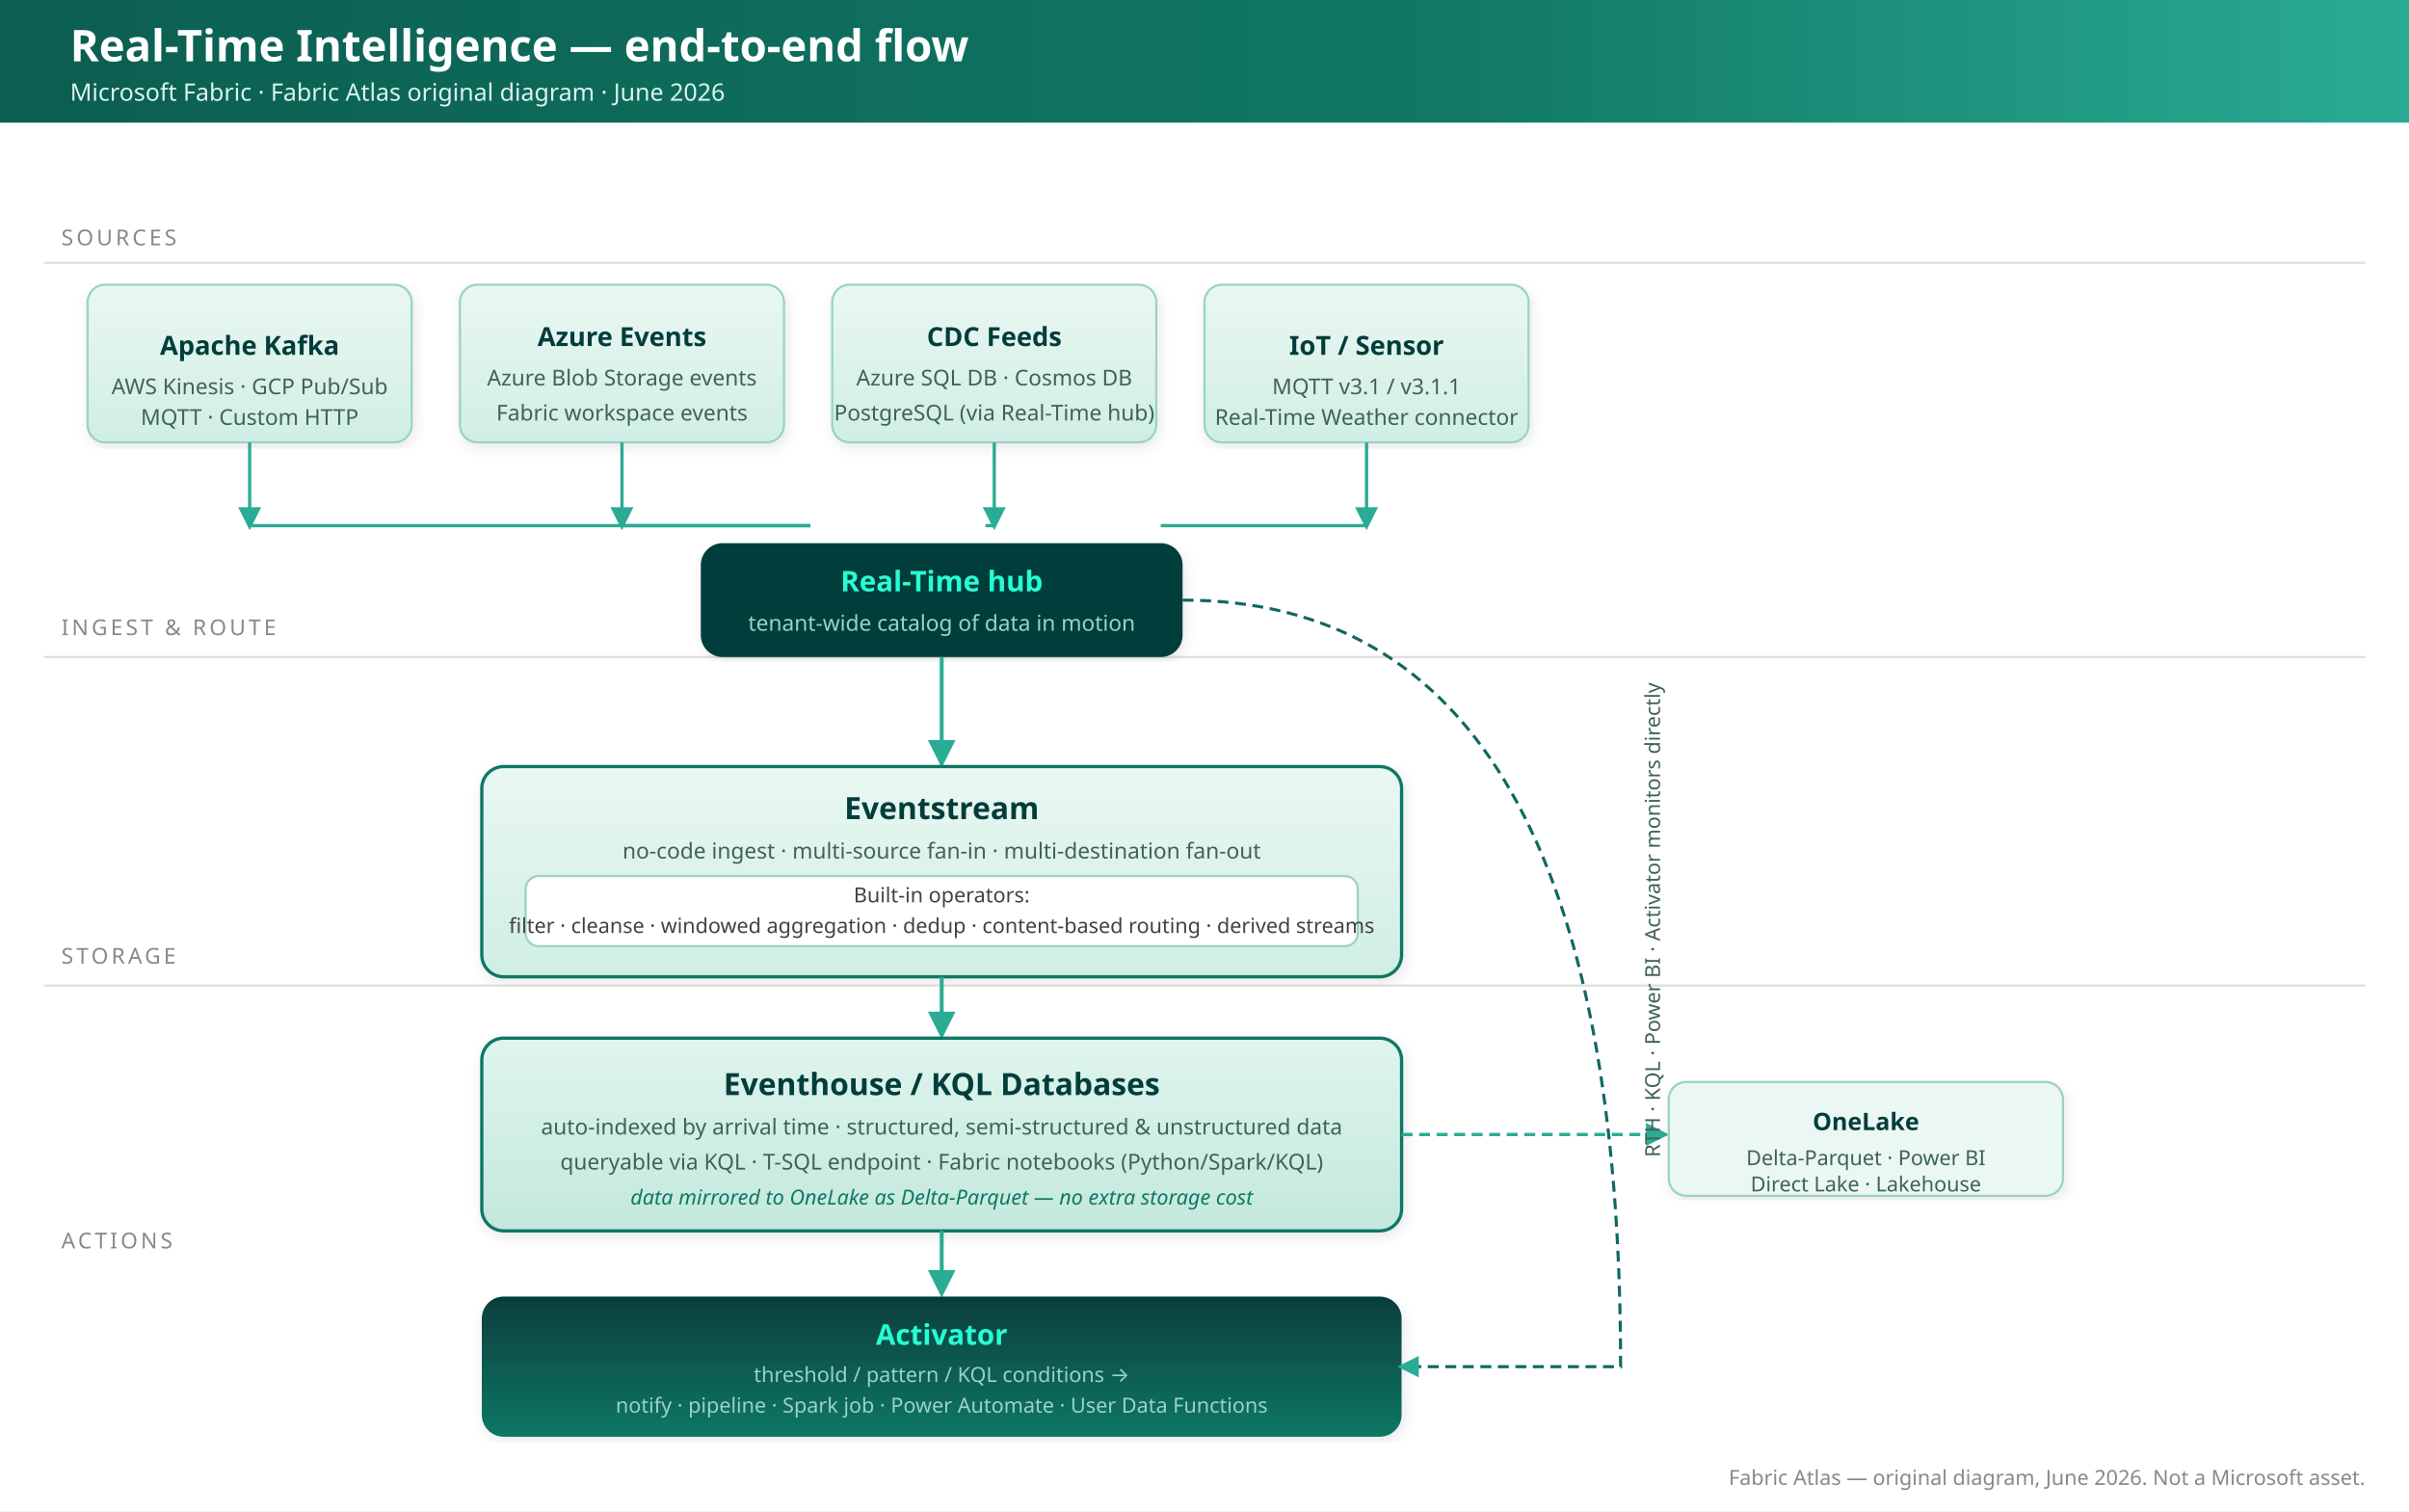
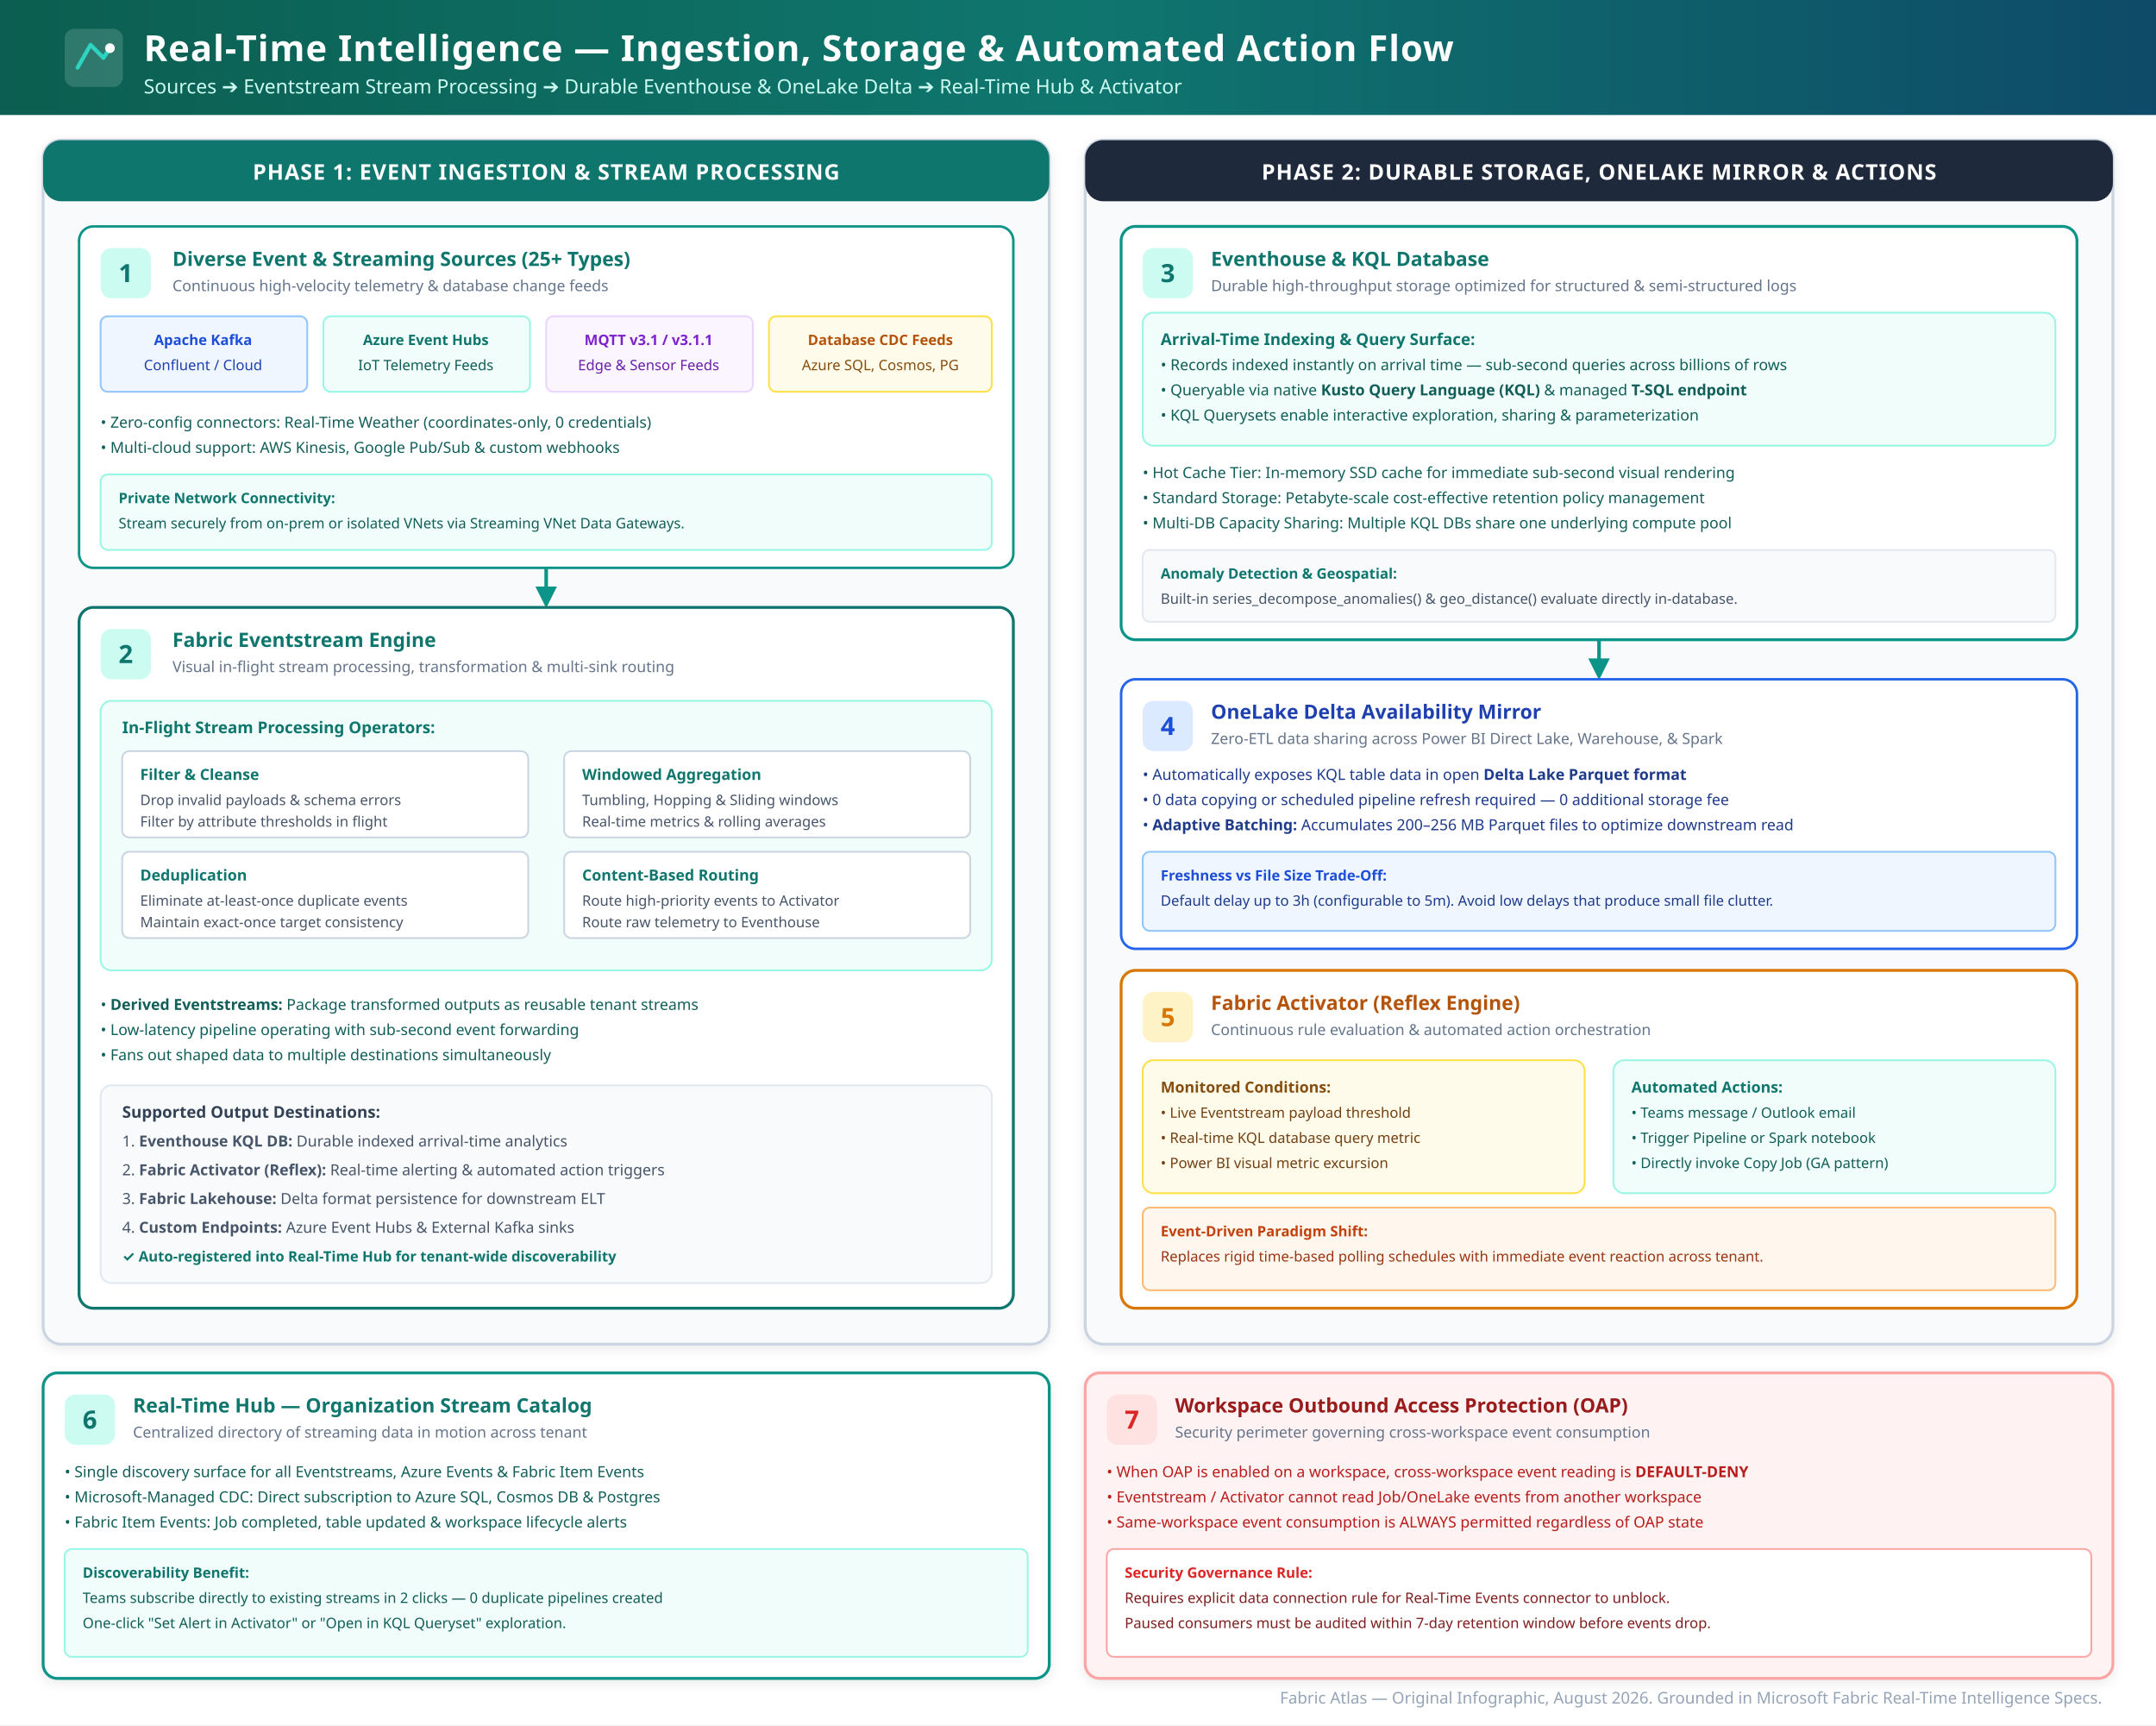
- <svg xmlns="http://www.w3.org/2000/svg" viewBox="0 0 1100 690" font-family="Segoe UI, -apple-system, sans-serif" role="img" aria-labelledby="rti-flow-title rti-flow-desc" data-diagram-id="rti-flow">
+ <svg xmlns="http://www.w3.org/2000/svg" viewBox="0 0 1200 960" font-family="Segoe UI, -apple-system, sans-serif" role="img" aria-labelledby="rti-flow-title rti-flow-desc" data-diagram-id="rti-flow">
  <defs>
-     <linearGradient id="hdr" x1="0" y1="0" x2="1" y2="0">
-       <stop offset="0" stop-color="#0B5E50" />
-       <stop offset="0.6" stop-color="#117865" />
-       <stop offset="1" stop-color="#2AAC94" />
-     </linearGradient>
-     <linearGradient id="eventBg" x1="0" y1="0" x2="0" y2="1">
-       <stop offset="0" stop-color="#EAF7F2" />
-       <stop offset="1" stop-color="#D0EEE5" />
-     </linearGradient>
-     <linearGradient id="ehBg" x1="0" y1="0" x2="0" y2="1">
-       <stop offset="0" stop-color="#DFF5EE" />
-       <stop offset="1" stop-color="#C3E8DC" />
-     </linearGradient>
-     <linearGradient id="actBg" x1="0" y1="0" x2="0" y2="1">
-       <stop offset="0" stop-color="#063D3B" />
-       <stop offset="1" stop-color="#117865" />
-     </linearGradient>
-     <marker id="arr" viewBox="0 0 10 10" refX="8" refY="5" markerWidth="7" markerHeight="7" orient="auto-start-reverse">
-       <path d="M0 0 L10 5 L0 10 z" fill="#2AAC94" />
+     <linearGradient id="rti-head" x1="0" y1="0" x2="1" y2="0">
+       <stop offset="0%" stop-color="#0B5E50" />
+       <stop offset="50%" stop-color="#0F766E" />
+       <stop offset="100%" stop-color="#0E4A68" />
+     </linearGradient>
+     <linearGradient id="rti-teal-bg" x1="0" y1="0" x2="0" y2="1">
+       <stop offset="0%" stop-color="#F0FDFA" />
+       <stop offset="100%" stop-color="#CCFBF1" />
+     </linearGradient>
+     <linearGradient id="rti-amber-bg" x1="0" y1="0" x2="0" y2="1">
+       <stop offset="0%" stop-color="#FFFBEB" />
+       <stop offset="100%" stop-color="#FEF3C7" />
+     </linearGradient>
+     <linearGradient id="rti-blue-bg" x1="0" y1="0" x2="0" y2="1">
+       <stop offset="0%" stop-color="#EFF6FF" />
+       <stop offset="100%" stop-color="#DBEAFE" />
+     </linearGradient>
+     <linearGradient id="rti-purple-bg" x1="0" y1="0" x2="0" y2="1">
+       <stop offset="0%" stop-color="#FAF5FF" />
+       <stop offset="100%" stop-color="#F3E8FF" />
+     </linearGradient>
+     <filter id="rti-shadow" x="-3%" y="-4%" width="106%" height="110%" filterUnits="userSpaceOnUse">
+       <feDropShadow dx="0" dy="2" stdDeviation="3" flood-color="#0F172A" flood-opacity="0.08" />
+     </filter>
+     <marker id="rti-arr-teal" viewBox="0 0 10 10" refX="8" refY="5" markerWidth="6" markerHeight="6" orient="auto-start-reverse">
+       <path d="M0 0 L10 5 L0 10 z" fill="#0D9488" />
    </marker>
-     <marker id="arrDark" viewBox="0 0 10 10" refX="8" refY="5" markerWidth="7" markerHeight="7" orient="auto-start-reverse">
-       <path d="M0 0 L10 5 L0 10 z" fill="#063D3B" />
+     <marker id="rti-arr-amber" viewBox="0 0 10 10" refX="8" refY="5" markerWidth="6" markerHeight="6" orient="auto-start-reverse">
+       <path d="M0 0 L10 5 L0 10 z" fill="#D97706" />
    </marker>
-     <filter id="shadow" x="-4%" y="-4%" width="108%" height="108%">
-       <feDropShadow dx="1" dy="2" stdDeviation="3" flood-color="#00000018" />
-     </filter>
+     <marker id="rti-arr-blue" viewBox="0 0 10 10" refX="8" refY="5" markerWidth="6" markerHeight="6" orient="auto-start-reverse">
+       <path d="M0 0 L10 5 L0 10 z" fill="#2563EB" />
+     </marker>
  </defs>
-   <rect width="1100" height="690" fill="#FFFFFF" />
-   <rect x="0" y="0" width="1100" height="56" fill="url(#hdr)" />
-   <text x="32" y="28" font-size="20" font-weight="650" fill="#FFFFFF">Real-Time Intelligence — end-to-end flow</text>
-   <text x="32" y="46" font-size="11" fill="#D9F5EE">Microsoft Fabric · Fabric Atlas original diagram · June 2026</text>
-   <text x="28" y="112" font-size="10" letter-spacing="1.4" fill="#8A8886">SOURCES</text>
-   <text x="28" y="290" font-size="10" letter-spacing="1.4" fill="#8A8886">INGEST &amp; ROUTE</text>
-   <text x="28" y="440" font-size="10" letter-spacing="1.4" fill="#8A8886">STORAGE</text>
-   <text x="28" y="570" font-size="10" letter-spacing="1.4" fill="#8A8886">ACTIONS</text>
-   <line x1="20" y1="120" x2="1080" y2="120" stroke="#E1DFDD" stroke-width="1" />
-   <line x1="20" y1="300" x2="1080" y2="300" stroke="#E1DFDD" stroke-width="1" />
-   <line x1="20" y1="450" x2="1080" y2="450" stroke="#E1DFDD" stroke-width="1" />
-   <g filter="url(#shadow)">
-     <rect x="40" y="130" width="148" height="72" rx="8" fill="url(#eventBg)" stroke="#9AD2C5" />
-     <text x="114" y="162" text-anchor="middle" font-size="12" font-weight="600" fill="#063D3B">Apache Kafka</text>
-     <text x="114" y="180" text-anchor="middle" font-size="10" fill="#3F6259">AWS Kinesis · GCP Pub/Sub</text>
-     <text x="114" y="194" text-anchor="middle" font-size="10" fill="#3F6259">MQTT · Custom HTTP</text>
-   </g>
-   <g filter="url(#shadow)">
-     <rect x="210" y="130" width="148" height="72" rx="8" fill="url(#eventBg)" stroke="#9AD2C5" />
-     <text x="284" y="158" text-anchor="middle" font-size="12" font-weight="600" fill="#063D3B">Azure Events</text>
-     <text x="284" y="176" text-anchor="middle" font-size="10" fill="#3F6259">Azure Blob Storage events</text>
+   <rect width="1200" height="960" fill="#FFFFFF" />
+   <rect width="1200" height="64" fill="url(#rti-head)" />
+   <g data-official-icon="microsoft" data-icon-name="eventhouse_item_32">
+     <g transform="translate(36, 16) scale(0.9)">
+       <rect width="36" height="36" rx="6" fill="#FFFFFF" fill-opacity="0.15" />
+       <path d="M8 24 L16 10 L24 18 L28 12" fill="none" stroke="#2DD4BF" stroke-width="2.5" stroke-linecap="round" stroke-linejoin="round" />
+       <circle cx="28" cy="12" r="3" fill="#FFFFFF" />
+     </g>
+   </g>
+   <text x="80" y="34" font-size="20" font-weight="800" fill="#FFFFFF" letter-spacing="0.5px">Real-Time Intelligence — Ingestion, Storage &amp; Automated Action Flow</text>
+   <text x="80" y="52" font-size="11" fill="#CCFBF1">Sources ➔ Eventstream Stream Processing ➔ Durable Eventhouse &amp; OneLake Delta ➔ Real-Time Hub &amp; Activator</text>
+   <rect x="24" y="78" width="560" height="670" rx="10" fill="#F8FAFC" stroke="#CBD5E1" stroke-width="1.6" filter="url(#rti-shadow)" />
+   <rect x="24" y="78" width="560" height="34" rx="10" fill="#0F766E" />
+   <text x="304" y="100" text-anchor="middle" font-size="12" font-weight="800" fill="#FFFFFF" letter-spacing="0.5px">PHASE 1: EVENT INGESTION &amp; STREAM PROCESSING</text>
+   <g data-node-id="event-sources" role="group" tabindex="0" aria-label="Event sources">
+     <rect x="44" y="126" width="520" height="190" rx="8" fill="#FFFFFF" stroke="#0D9488" stroke-width="1.4" />
+     <rect x="56" y="138" width="28" height="28" rx="6" fill="#CCFBF1" />
+     <text x="70" y="157" text-anchor="middle" font-size="14" font-weight="900" fill="#0F766E">1</text>
+     <text x="96" y="148" font-size="11" font-weight="800" fill="#0F766E">Diverse Event &amp; Streaming Sources (25+ Types)</text>
+     <text x="96" y="162" font-size="8.5" fill="#64748B">Continuous high-velocity telemetry &amp; database change feeds</text>
+     <g transform="translate(56, 176)">
+       <rect x="0" y="0" width="115" height="42" rx="4" fill="#EFF6FF" stroke="#93C5FD" />
+       <text x="57" y="16" text-anchor="middle" font-size="8" font-weight="800" fill="#1D4ED8">Apache Kafka</text>
+       <text x="57" y="30" text-anchor="middle" font-size="8" fill="#1E40AF">Confluent / Cloud</text>
+       <rect x="124" y="0" width="115" height="42" rx="4" fill="#F0FDFA" stroke="#99F6E4" />
+       <text x="181" y="16" text-anchor="middle" font-size="8" font-weight="800" fill="#0F766E">Azure Event Hubs</text>
+       <text x="181" y="30" text-anchor="middle" font-size="8" fill="#115E59">IoT Telemetry Feeds</text>
+       <rect x="248" y="0" width="115" height="42" rx="4" fill="#FAF5FF" stroke="#E9D5FF" />
+       <text x="305" y="16" text-anchor="middle" font-size="8" font-weight="800" fill="#7E22CE">MQTT v3.1 / v3.1.1</text>
+       <text x="305" y="30" text-anchor="middle" font-size="8" fill="#6B21A8">Edge &amp; Sensor Feeds</text>
+       <rect x="372" y="0" width="124" height="42" rx="4" fill="#FFFBEB" stroke="#FDE047" />
+       <text x="434" y="16" text-anchor="middle" font-size="8" font-weight="800" fill="#B45309">Database CDC Feeds</text>
+       <text x="434" y="30" text-anchor="middle" font-size="8" fill="#854D0E">Azure SQL, Cosmos, PG</text>
+     </g>
+     <text x="56" y="238" font-size="8.5" fill="#115E59">• Zero-config connectors: Real-Time Weather (coordinates-only, 0 credentials)</text>
+     <text x="56" y="252" font-size="8.5" fill="#115E59">• Multi-cloud support: AWS Kinesis, Google Pub/Sub &amp; custom webhooks</text>
+     <rect x="56" y="264" width="496" height="42" rx="4" fill="#F0FDFA" stroke="#99F6E4" />
+     <text x="66" y="280" font-size="8" font-weight="700" fill="#0F766E">Private Network Connectivity:</text>
+     <text x="66" y="294" font-size="8" fill="#115E59">Stream securely from on-prem or isolated VNets via Streaming VNet Data Gateways.</text>
+   </g>
+   <line x1="304" y1="316" x2="304" y2="336" stroke="#0D9488" stroke-width="2" marker-end="url(#rti-arr-teal)" />
+   <g data-node-id="eventstream" role="group" tabindex="0" aria-label="Eventstream">
+     <rect x="44" y="338" width="520" height="390" rx="8" fill="#FFFFFF" stroke="#0F766E" stroke-width="1.6" />
+     <rect x="56" y="350" width="28" height="28" rx="6" fill="#CCFBF1" />
+     <text x="70" y="369" text-anchor="middle" font-size="14" font-weight="900" fill="#0F766E">2</text>
+     <text x="96" y="360" font-size="11" font-weight="800" fill="#0F766E">Fabric Eventstream Engine</text>
+     <text x="96" y="374" font-size="8.5" fill="#64748B">Visual in-flight stream processing, transformation &amp; multi-sink routing</text>
+     <rect x="56" y="390" width="496" height="150" rx="6" fill="#F0FDFA" stroke="#99F6E4" />
+     <text x="68" y="408" font-size="9" font-weight="800" fill="#0F766E">In-Flight Stream Processing Operators:</text>
+     <g transform="translate(68, 418)">
+       <rect x="0" y="0" width="226" height="48" rx="4" fill="#FFFFFF" stroke="#CBD5E1" />
+       <text x="10" y="16" font-size="8.5" font-weight="800" fill="#0F766E">Filter &amp; Cleanse</text>
+       <text x="10" y="30" font-size="8" fill="#475569">Drop invalid payloads &amp; schema errors</text>
+       <text x="10" y="42" font-size="8" fill="#475569">Filter by attribute thresholds in flight</text>
+       <rect x="246" y="0" width="226" height="48" rx="4" fill="#FFFFFF" stroke="#CBD5E1" />
+       <text x="256" y="16" font-size="8.5" font-weight="800" fill="#0F766E">Windowed Aggregation</text>
+       <text x="256" y="30" font-size="8" fill="#475569">Tumbling, Hopping &amp; Sliding windows</text>
+       <text x="256" y="42" font-size="8" fill="#475569">Real-time metrics &amp; rolling averages</text>
+       <rect x="0" y="56" width="226" height="48" rx="4" fill="#FFFFFF" stroke="#CBD5E1" />
+       <text x="10" y="72" font-size="8.5" font-weight="800" fill="#0F766E">Deduplication</text>
+       <text x="10" y="86" font-size="8" fill="#475569">Eliminate at-least-once duplicate events</text>
+       <text x="10" y="98" font-size="8" fill="#475569">Maintain exact-once target consistency</text>
+       <rect x="246" y="56" width="226" height="48" rx="4" fill="#FFFFFF" stroke="#CBD5E1" />
+       <text x="256" y="72" font-size="8.5" font-weight="800" fill="#0F766E">Content-Based Routing</text>
+       <text x="256" y="86" font-size="8" fill="#475569">Route high-priority events to Activator</text>
+       <text x="256" y="98" font-size="8" fill="#475569">Route raw telemetry to Eventhouse</text>
+     </g>
+     <text x="56" y="562" font-size="8.5" fill="#115E59">• <tspan font-weight="700">Derived Eventstreams:</tspan> Package transformed outputs as reusable tenant streams</text>
+     <text x="56" y="576" font-size="8.5" fill="#115E59">• Low-latency pipeline operating with sub-second event forwarding</text>
+     <text x="56" y="590" font-size="8.5" fill="#115E59">• Fans out shaped data to multiple destinations simultaneously</text>
+     <rect x="56" y="604" width="496" height="110" rx="6" fill="#F8FAFC" stroke="#E2E8F0" />
+     <text x="68" y="622" font-size="9" font-weight="800" fill="#334155">Supported Output Destinations:</text>
+     <text x="68" y="638" font-size="8.5" fill="#475569">1. <tspan font-weight="700">Eventhouse KQL DB:</tspan> Durable indexed arrival-time analytics</text>
+     <text x="68" y="654" font-size="8.5" fill="#475569">2. <tspan font-weight="700">Fabric Activator (Reflex):</tspan> Real-time alerting &amp; automated action triggers</text>
+     <text x="68" y="670" font-size="8.5" fill="#475569">3. <tspan font-weight="700">Fabric Lakehouse:</tspan> Delta format persistence for downstream ELT</text>
+     <text x="68" y="686" font-size="8.5" fill="#475569">4. <tspan font-weight="700">Custom Endpoints:</tspan> Azure Event Hubs &amp; External Kafka sinks</text>
+     <text x="68" y="702" font-size="8" font-weight="700" fill="#0F766E">✓ Auto-registered into Real-Time Hub for tenant-wide discoverability</text>
+   </g>
+   <rect x="604" y="78" width="572" height="670" rx="10" fill="#F8FAFC" stroke="#CBD5E1" stroke-width="1.6" filter="url(#rti-shadow)" />
+   <rect x="604" y="78" width="572" height="34" rx="10" fill="#1E293B" />
+   <text x="890" y="100" text-anchor="middle" font-size="12" font-weight="800" fill="#FFFFFF" letter-spacing="0.5px">PHASE 2: DURABLE STORAGE, ONELAKE MIRROR &amp; ACTIONS</text>
+   <g data-node-id="eventhouse-kql-db" role="group" tabindex="0" aria-label="Eventhouse KQL database">
+     <rect x="624" y="126" width="532" height="230" rx="8" fill="#FFFFFF" stroke="#0D9488" stroke-width="1.6" />
+     <rect x="636" y="138" width="28" height="28" rx="6" fill="#CCFBF1" />
+     <text x="650" y="157" text-anchor="middle" font-size="14" font-weight="900" fill="#0F766E">3</text>
+     <text x="674" y="148" font-size="11" font-weight="800" fill="#0F766E">Eventhouse &amp; KQL Database</text>
+     <text x="674" y="162" font-size="8.5" fill="#64748B">Durable high-throughput storage optimized for structured &amp; semi-structured logs</text>
+     <rect x="636" y="174" width="508" height="74" rx="6" fill="#F0FDFA" stroke="#99F6E4" />
+     <text x="646" y="192" font-size="9" font-weight="800" fill="#0F766E">Arrival-Time Indexing &amp; Query Surface:</text>
+     <text x="646" y="206" font-size="8.5" fill="#115E59">• Records indexed instantly on arrival time — sub-second queries across billions of rows</text>
+     <text x="646" y="220" font-size="8.5" fill="#115E59">• Queryable via native <tspan font-weight="700">Kusto Query Language (KQL)</tspan> &amp; managed <tspan font-weight="700">T-SQL endpoint</tspan>
+     </text>
+     <text x="646" y="234" font-size="8.5" fill="#115E59">• KQL Querysets enable interactive exploration, sharing &amp; parameterization</text>
+     <text x="636" y="266" font-size="8.5" fill="#115E59">• Hot Cache Tier: In-memory SSD cache for immediate sub-second visual rendering</text>
+     <text x="636" y="280" font-size="8.5" fill="#115E59">• Standard Storage: Petabyte-scale cost-effective retention policy management</text>
+     <text x="636" y="294" font-size="8.5" fill="#115E59">• Multi-DB Capacity Sharing: Multiple KQL DBs share one underlying compute pool</text>
+     <rect x="636" y="306" width="508" height="40" rx="4" fill="#F8FAFC" stroke="#E2E8F0" />
+     <text x="646" y="322" font-size="8" font-weight="700" fill="#0F766E">Anomaly Detection &amp; Geospatial:</text>
+     <text x="646" y="336" font-size="8" fill="#475569">Built-in series_decompose_anomalies() &amp; geo_distance() evaluate directly in-database.</text>
+   </g>
+   <line x1="890" y1="356" x2="890" y2="376" stroke="#0D9488" stroke-width="2" marker-end="url(#rti-arr-teal)" />
+   <g data-node-id="onelake-mirror" role="group" tabindex="0" aria-label="OneLake Delta mirror">
+     <rect x="624" y="378" width="532" height="150" rx="8" fill="#FFFFFF" stroke="#2563EB" stroke-width="1.4" />
+     <rect x="636" y="390" width="28" height="28" rx="6" fill="#DBEAFE" />
+     <text x="650" y="409" text-anchor="middle" font-size="14" font-weight="900" fill="#1D4ED8">4</text>
+     <text x="674" y="400" font-size="11" font-weight="800" fill="#1E40AF">OneLake Delta Availability Mirror</text>
+     <text x="674" y="414" font-size="8.5" fill="#64748B">Zero-ETL data sharing across Power BI Direct Lake, Warehouse, &amp; Spark</text>
+     <text x="636" y="434" font-size="8.5" fill="#1E3A8A">• Automatically exposes KQL table data in open <tspan font-weight="700">Delta Lake Parquet format</tspan>
+     </text>
+     <text x="636" y="448" font-size="8.5" fill="#1E3A8A">• 0 data copying or scheduled pipeline refresh required — 0 additional storage fee</text>
+     <text x="636" y="462" font-size="8.5" fill="#1E3A8A">• <tspan font-weight="700">Adaptive Batching:</tspan> Accumulates 200–256 MB Parquet files to optimize downstream read</text>
+     <rect x="636" y="474" width="508" height="44" rx="4" fill="#EFF6FF" stroke="#93C5FD" />
+     <text x="646" y="490" font-size="8" font-weight="700" fill="#1D4ED8">Freshness vs File Size Trade-Off:</text>
+     <text x="646" y="504" font-size="8" fill="#1E3A8A">Default delay up to 3h (configurable to 5m). Avoid low delays that produce small file clutter.</text>
+   </g>
+   <g data-node-id="activator" role="group" tabindex="0" aria-label="Activator">
+     <rect x="624" y="540" width="532" height="188" rx="8" fill="#FFFFFF" stroke="#D97706" stroke-width="1.6" />
+     <rect x="636" y="552" width="28" height="28" rx="6" fill="#FEF3C7" />
+     <text x="650" y="571" text-anchor="middle" font-size="14" font-weight="900" fill="#D97706">5</text>
+     <text x="674" y="562" font-size="11" font-weight="800" fill="#B45309">Fabric Activator (Reflex Engine)</text>
+     <text x="674" y="576" font-size="8.5" fill="#64748B">Continuous rule evaluation &amp; automated action orchestration</text>
+     <rect x="636" y="590" width="246" height="74" rx="6" fill="#FFFBEB" stroke="#FDE047" />
+     <text x="646" y="608" font-size="8.5" font-weight="800" fill="#854D0E">Monitored Conditions:</text>
+     <text x="646" y="622" font-size="8" fill="#713F12">• Live Eventstream payload threshold</text>
+     <text x="646" y="636" font-size="8" fill="#713F12">• Real-time KQL database query metric</text>
+     <text x="646" y="650" font-size="8" fill="#713F12">• Power BI visual metric excursion</text>
+     <rect x="898" y="590" width="246" height="74" rx="6" fill="#F0FDFA" stroke="#99F6E4" />
+     <text x="908" y="608" font-size="8.5" font-weight="800" fill="#0F766E">Automated Actions:</text>
+     <text x="908" y="622" font-size="8" fill="#115E59">• Teams message / Outlook email</text>
+     <text x="908" y="636" font-size="8" fill="#115E59">• Trigger Pipeline or Spark notebook</text>
+     <text x="908" y="650" font-size="8" fill="#115E59">• Directly invoke Copy Job (GA pattern)</text>
+     <rect x="636" y="672" width="508" height="46" rx="4" fill="#FFF7ED" stroke="#FDBA74" />
+     <text x="646" y="688" font-size="8" font-weight="700" fill="#C2410C">Event-Driven Paradigm Shift:</text>
+     <text x="646" y="702" font-size="8" fill="#9A3412">Replaces rigid time-based polling schedules with immediate event reaction across tenant.</text>
+   </g>
+   <g transform="translate(24, 764)">
+     <g data-node-id="realtime-hub" role="group" tabindex="0" aria-label="Real-Time hub">
+       <rect x="0" y="0" width="560" height="170" rx="8" fill="#FFFFFF" stroke="#0D9488" stroke-width="1.6" filter="url(#rti-shadow)" />
+       <rect x="12" y="12" width="28" height="28" rx="6" fill="#CCFBF1" />
+       <text x="26" y="31" text-anchor="middle" font-size="14" font-weight="900" fill="#0F766E">6</text>
+       <text x="50" y="22" font-size="11" font-weight="800" fill="#0F766E">Real-Time Hub — Organization Stream Catalog</text>
+       <text x="50" y="36" font-size="8.5" fill="#64748B">Centralized directory of streaming data in motion across tenant</text>
+       <text x="12" y="58" font-size="8.5" fill="#115E59">• Single discovery surface for all Eventstreams, Azure Events &amp; Fabric Item Events</text>
+       <text x="12" y="72" font-size="8.5" fill="#115E59">• Microsoft-Managed CDC: Direct subscription to Azure SQL, Cosmos DB &amp; Postgres</text>
+       <text x="12" y="86" font-size="8.5" fill="#115E59">• Fabric Item Events: Job completed, table updated &amp; workspace lifecycle alerts</text>
+       <rect x="12" y="98" width="536" height="60" rx="4" fill="#F0FDFA" stroke="#99F6E4" />
+       <text x="22" y="114" font-size="8" font-weight="700" fill="#0F766E">Discoverability Benefit:</text>
+       <text x="22" y="128" font-size="8" fill="#115E59">Teams subscribe directly to existing streams in 2 clicks — 0 duplicate pipelines created</text>
+       <text x="22" y="142" font-size="8" fill="#115E59">One-click "Set Alert in Activator" or "Open in KQL Queryset" exploration.</text>
+     </g>
    <g data-node-id="oap-security" role="group" tabindex="0" aria-label="Outbound Access Protection">
-       <rect x="205.3" y="177.5" width="157.4" height="30.0" rx="6" fill="transparent" pointer-events="all" />
-       <text x="284" y="192" text-anchor="middle" font-size="10" fill="#3F6259">Fabric workspace events</text>
-     </g>
-   </g>
-   <g filter="url(#shadow)">
-     <rect x="380" y="130" width="148" height="72" rx="8" fill="url(#eventBg)" stroke="#9AD2C5" />
-     <g data-node-id="event-sources" role="group" tabindex="0" aria-label="Event sources">
-       <rect x="406.0" y="140.6" width="96.0" height="30.0" rx="6" fill="transparent" pointer-events="all" />
-       <text x="454" y="158" text-anchor="middle" font-size="12" font-weight="600" fill="#063D3B">CDC Feeds</text>
-     </g>
-     <text x="454" y="176" text-anchor="middle" font-size="10" fill="#3F6259">Azure SQL DB · Cosmos DB</text>
-     <g data-node-id="realtime-hub" role="group" tabindex="0" aria-label="Real-Time hub">
-       <rect x="355.0" y="177.5" width="198.0" height="30.0" rx="6" fill="transparent" pointer-events="all" />
-       <text x="454" y="192" text-anchor="middle" font-size="10" fill="#3F6259">PostgreSQL (via Real-Time hub)</text>
-     </g>
-   </g>
-   <g filter="url(#shadow)">
-     <rect x="550" y="130" width="148" height="72" rx="8" fill="url(#eventBg)" stroke="#9AD2C5" />
-     <text x="624" y="162" text-anchor="middle" font-size="12" font-weight="600" fill="#063D3B">IoT / Sensor</text>
-     <text x="624" y="180" text-anchor="middle" font-size="10" fill="#3F6259">MQTT v3.1 / v3.1.1</text>
-     <text x="624" y="194" text-anchor="middle" font-size="10" fill="#3F6259">Real-Time Weather connector</text>
-   </g>
-   <g stroke="#2AAC94" stroke-width="1.5" fill="none">
-     <line x1="114" y1="202" x2="114" y2="240" marker-end="url(#arr)" />
-     <line x1="284" y1="202" x2="284" y2="240" marker-end="url(#arr)" />
-     <line x1="454" y1="202" x2="454" y2="240" marker-end="url(#arr)" />
-     <line x1="624" y1="202" x2="624" y2="240" marker-end="url(#arr)" />
-     <line x1="114" y1="240" x2="370" y2="240" />
-     <line x1="284" y1="240" x2="370" y2="240" />
-     <line x1="454" y1="240" x2="450" y2="240" />
-     <line x1="624" y1="240" x2="530" y2="240" />
-   </g>
-   <g filter="url(#shadow)">
-     <rect x="320" y="248" width="220" height="52" rx="10" fill="#063D3B" />
-     <text x="430" y="270" text-anchor="middle" font-size="13" font-weight="650" fill="#25FFD4">Real-Time hub</text>
-     <text x="430" y="288" text-anchor="middle" font-size="10" fill="#9AD2C5">tenant-wide catalog of data in motion</text>
-   </g>
-   <line x1="430" y1="300" x2="430" y2="348" stroke="#2AAC94" stroke-width="1.8" marker-end="url(#arr)" />
-   <g filter="url(#shadow)">
-     <rect x="220" y="350" width="420" height="96" rx="10" fill="url(#eventBg)" stroke="#117865" stroke-width="1.5" />
-     <g data-node-id="eventstream" role="group" tabindex="0" aria-label="Eventstream">
-       <rect x="373.3" y="353.7" width="113.3" height="30.1" rx="6" fill="transparent" pointer-events="all" />
-       <text x="430" y="374" text-anchor="middle" font-size="14" font-weight="650" fill="#063D3B">Eventstream</text>
-     </g>
-     <text x="430" y="392" text-anchor="middle" font-size="10" fill="#3F6259">no-code ingest · multi-source fan-in · multi-destination fan-out</text>
-     <rect x="240" y="400" width="380" height="32" rx="6" fill="#FFFFFF" stroke="#9AD2C5" />
-     <text x="430" y="412" text-anchor="middle" font-size="9.5" fill="#424242">Built-in operators:</text>
-     <text x="430" y="426" text-anchor="middle" font-size="9.5" fill="#424242">filter · cleanse · windowed aggregation · dedup · content-based routing · derived streams</text>
-   </g>
-   <line x1="430" y1="446" x2="430" y2="472" stroke="#2AAC94" stroke-width="1.8" marker-end="url(#arr)" />
-   <g filter="url(#shadow)">
-     <rect x="220" y="474" width="420" height="88" rx="10" fill="url(#ehBg)" stroke="#117865" stroke-width="1.5" />
-     <text x="430" y="500" text-anchor="middle" font-size="14" font-weight="650" fill="#063D3B">Eventhouse / KQL Databases</text>
-     <g data-node-id="eventhouse-kql-db" role="group" tabindex="0" aria-label="Eventhouse KQL database">
-       <rect x="191.8" y="503.5" width="476.4" height="30.0" rx="6" fill="transparent" pointer-events="all" />
-       <text x="430" y="518" text-anchor="middle" font-size="10" fill="#3F6259">auto-indexed by arrival time · structured, semi-structured &amp; unstructured data</text>
-     </g>
-     <text x="430" y="534" text-anchor="middle" font-size="10" fill="#3F6259">queryable via KQL · T-SQL endpoint · Fabric notebooks (Python/Spark/KQL)</text>
-     <g data-node-id="onelake-mirror" role="group" tabindex="0" aria-label="OneLake Delta mirror">
-       <rect x="238.9" y="536.2" width="382.1" height="30.0" rx="6" fill="transparent" pointer-events="all" />
-       <text x="430" y="550" text-anchor="middle" font-size="9.5" fill="#117865" font-style="italic">data mirrored to OneLake as Delta-Parquet — no extra storage cost</text>
-     </g>
-   </g>
-   <line x1="640" y1="518" x2="760" y2="518" stroke="#2AAC94" stroke-width="1.5" stroke-dasharray="5 3" marker-end="url(#arr)" />
-   <g filter="url(#shadow)">
-     <rect x="762" y="494" width="180" height="52" rx="8" fill="#EAF7F2" stroke="#9AD2C5" />
-     <text x="852" y="516" text-anchor="middle" font-size="11" font-weight="600" fill="#063D3B">OneLake</text>
-     <text x="852" y="532" text-anchor="middle" font-size="9.5" fill="#3F6259">Delta-Parquet · Power BI</text>
-     <text x="852" y="544" text-anchor="middle" font-size="9.5" fill="#3F6259">Direct Lake · Lakehouse</text>
-   </g>
-   <line x1="430" y1="562" x2="430" y2="590" stroke="#2AAC94" stroke-width="1.8" marker-end="url(#arr)" />
-   <g filter="url(#shadow)">
-     <rect x="220" y="592" width="420" height="64" rx="10" fill="url(#actBg)" />
-     <text x="430" y="614" text-anchor="middle" font-size="13" font-weight="650" fill="#25FFD4">Activator</text>
-     <text x="430" y="631" text-anchor="middle" font-size="9.5" fill="#9AD2C5">threshold / pattern / KQL conditions →</text>
-     <text x="430" y="645" text-anchor="middle" font-size="9.5" fill="#9AD2C5">notify · pipeline · Spark job · Power Automate · User Data Functions</text>
-   </g>
-   <path d="M540 274 Q740 274 740 624 L640 624" fill="none" stroke="#0E6961" stroke-width="1.4" stroke-dasharray="5 3" marker-end="url(#arr)" />
-   <g data-node-id="activator" role="group" tabindex="0" aria-label="Activator">
-     <rect x="608.3" y="406.2" width="299.5" height="30.0" rx="6" fill="transparent" pointer-events="all" />
-     <text x="758" y="420" font-size="9.5" fill="#3F6259" text-anchor="middle" transform="rotate(-90,758,420)">RTH · KQL · Power BI · Activator monitors directly</text>
-   </g>
-   <text x="1080" y="678" text-anchor="end" font-size="9.5" fill="#8A8886">Fabric Atlas — original diagram, June 2026. Not a Microsoft asset.</text>
+       <rect x="580" y="0" width="572" height="170" rx="8" fill="#FEF2F2" stroke="#FCA5A5" stroke-width="1.6" filter="url(#rti-shadow)" />
+       <rect x="592" y="12" width="28" height="28" rx="6" fill="#FEE2E2" />
+       <text x="606" y="31" text-anchor="middle" font-size="14" font-weight="900" fill="#DC2626">7</text>
+       <text x="630" y="22" font-size="11" font-weight="800" fill="#991B1B">Workspace Outbound Access Protection (OAP)</text>
+       <text x="630" y="36" font-size="8.5" fill="#64748B">Security perimeter governing cross-workspace event consumption</text>
+       <text x="592" y="58" font-size="8.5" fill="#B91C1C">• When OAP is enabled on a workspace, cross-workspace event reading is <tspan font-weight="700">DEFAULT-DENY</tspan>
+       </text>
+       <text x="592" y="72" font-size="8.5" fill="#B91C1C">• Eventstream / Activator cannot read Job/OneLake events from another workspace</text>
+       <text x="592" y="86" font-size="8.5" fill="#B91C1C">• Same-workspace event consumption is ALWAYS permitted regardless of OAP state</text>
+       <rect x="592" y="98" width="548" height="60" rx="4" fill="#FFFFFF" stroke="#FCA5A5" />
+       <text x="602" y="114" font-size="8" font-weight="700" fill="#DC2626">Security Governance Rule:</text>
+       <text x="602" y="128" font-size="8" fill="#7F1D1D">Requires explicit data connection rule for Real-Time Events connector to unblock.</text>
+       <text x="602" y="142" font-size="8" fill="#7F1D1D">Paused consumers must be audited within 7-day retention window before events drop.</text>
+     </g>
+   </g>
+   <text x="1170" y="948" text-anchor="end" font-size="9" fill="#94A3B8">Fabric Atlas — Original Infographic, August 2026. Grounded in Microsoft Fabric Real-Time Intelligence Specs.</text>
</svg>
